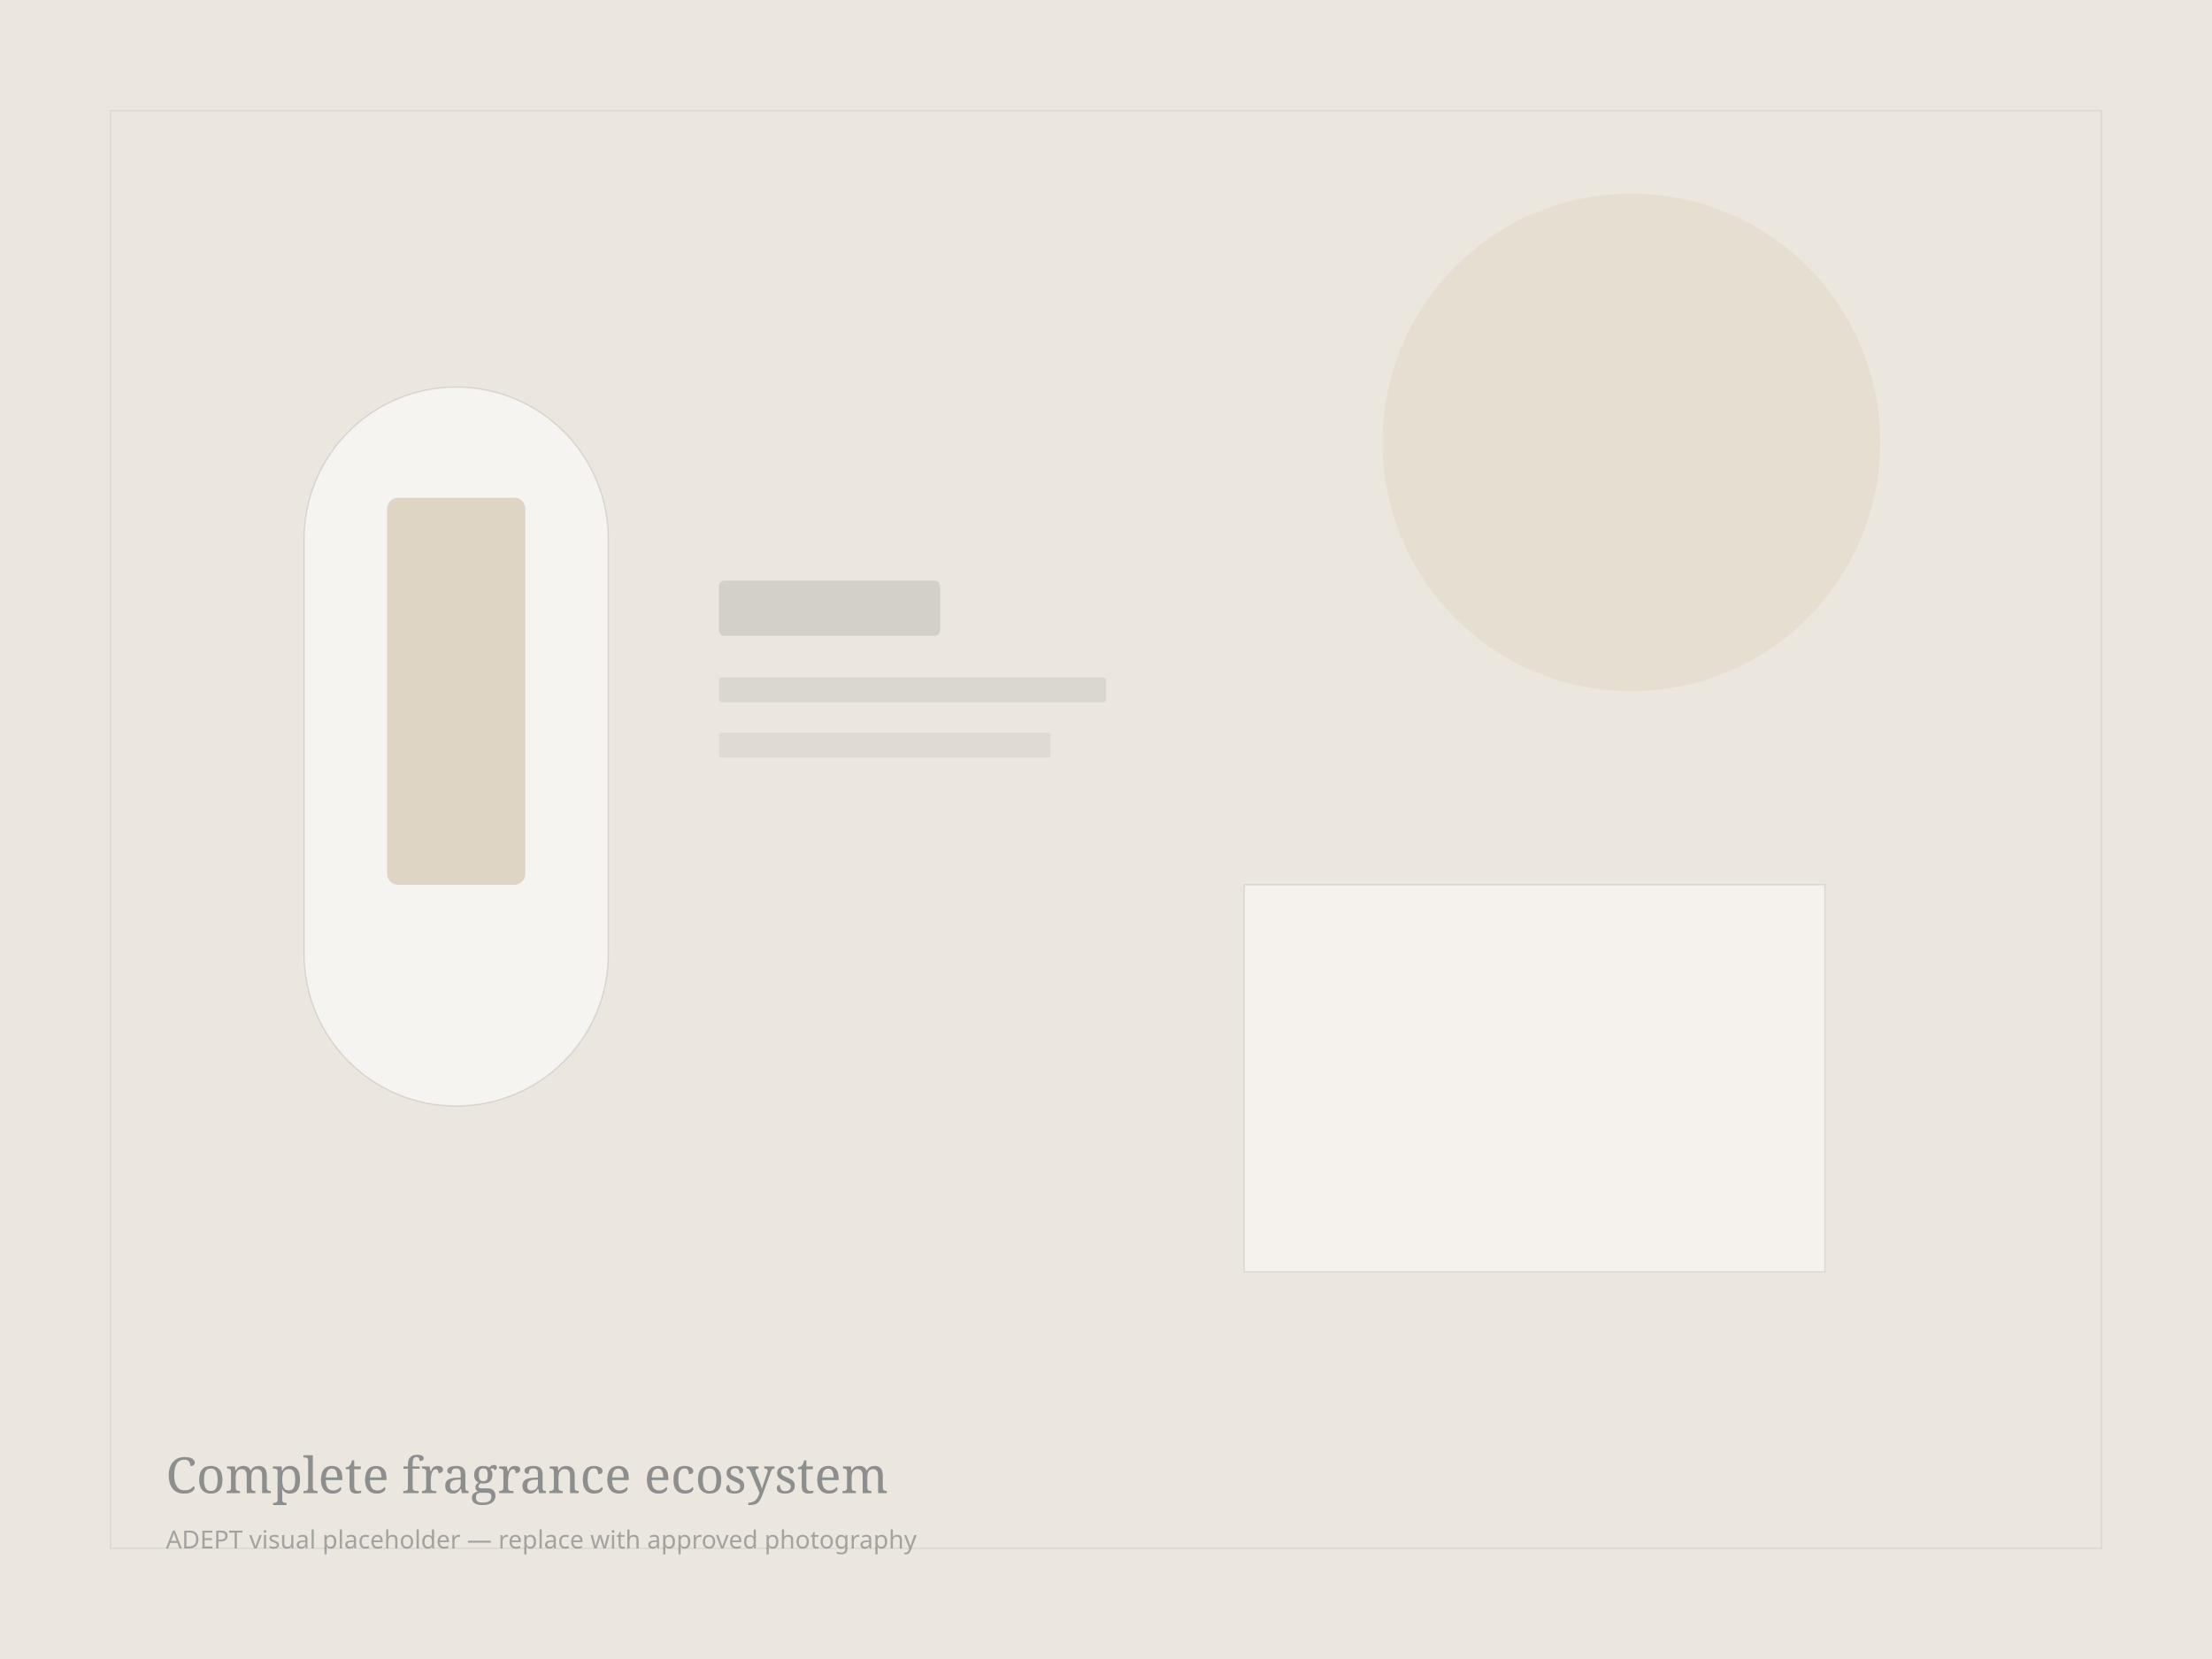
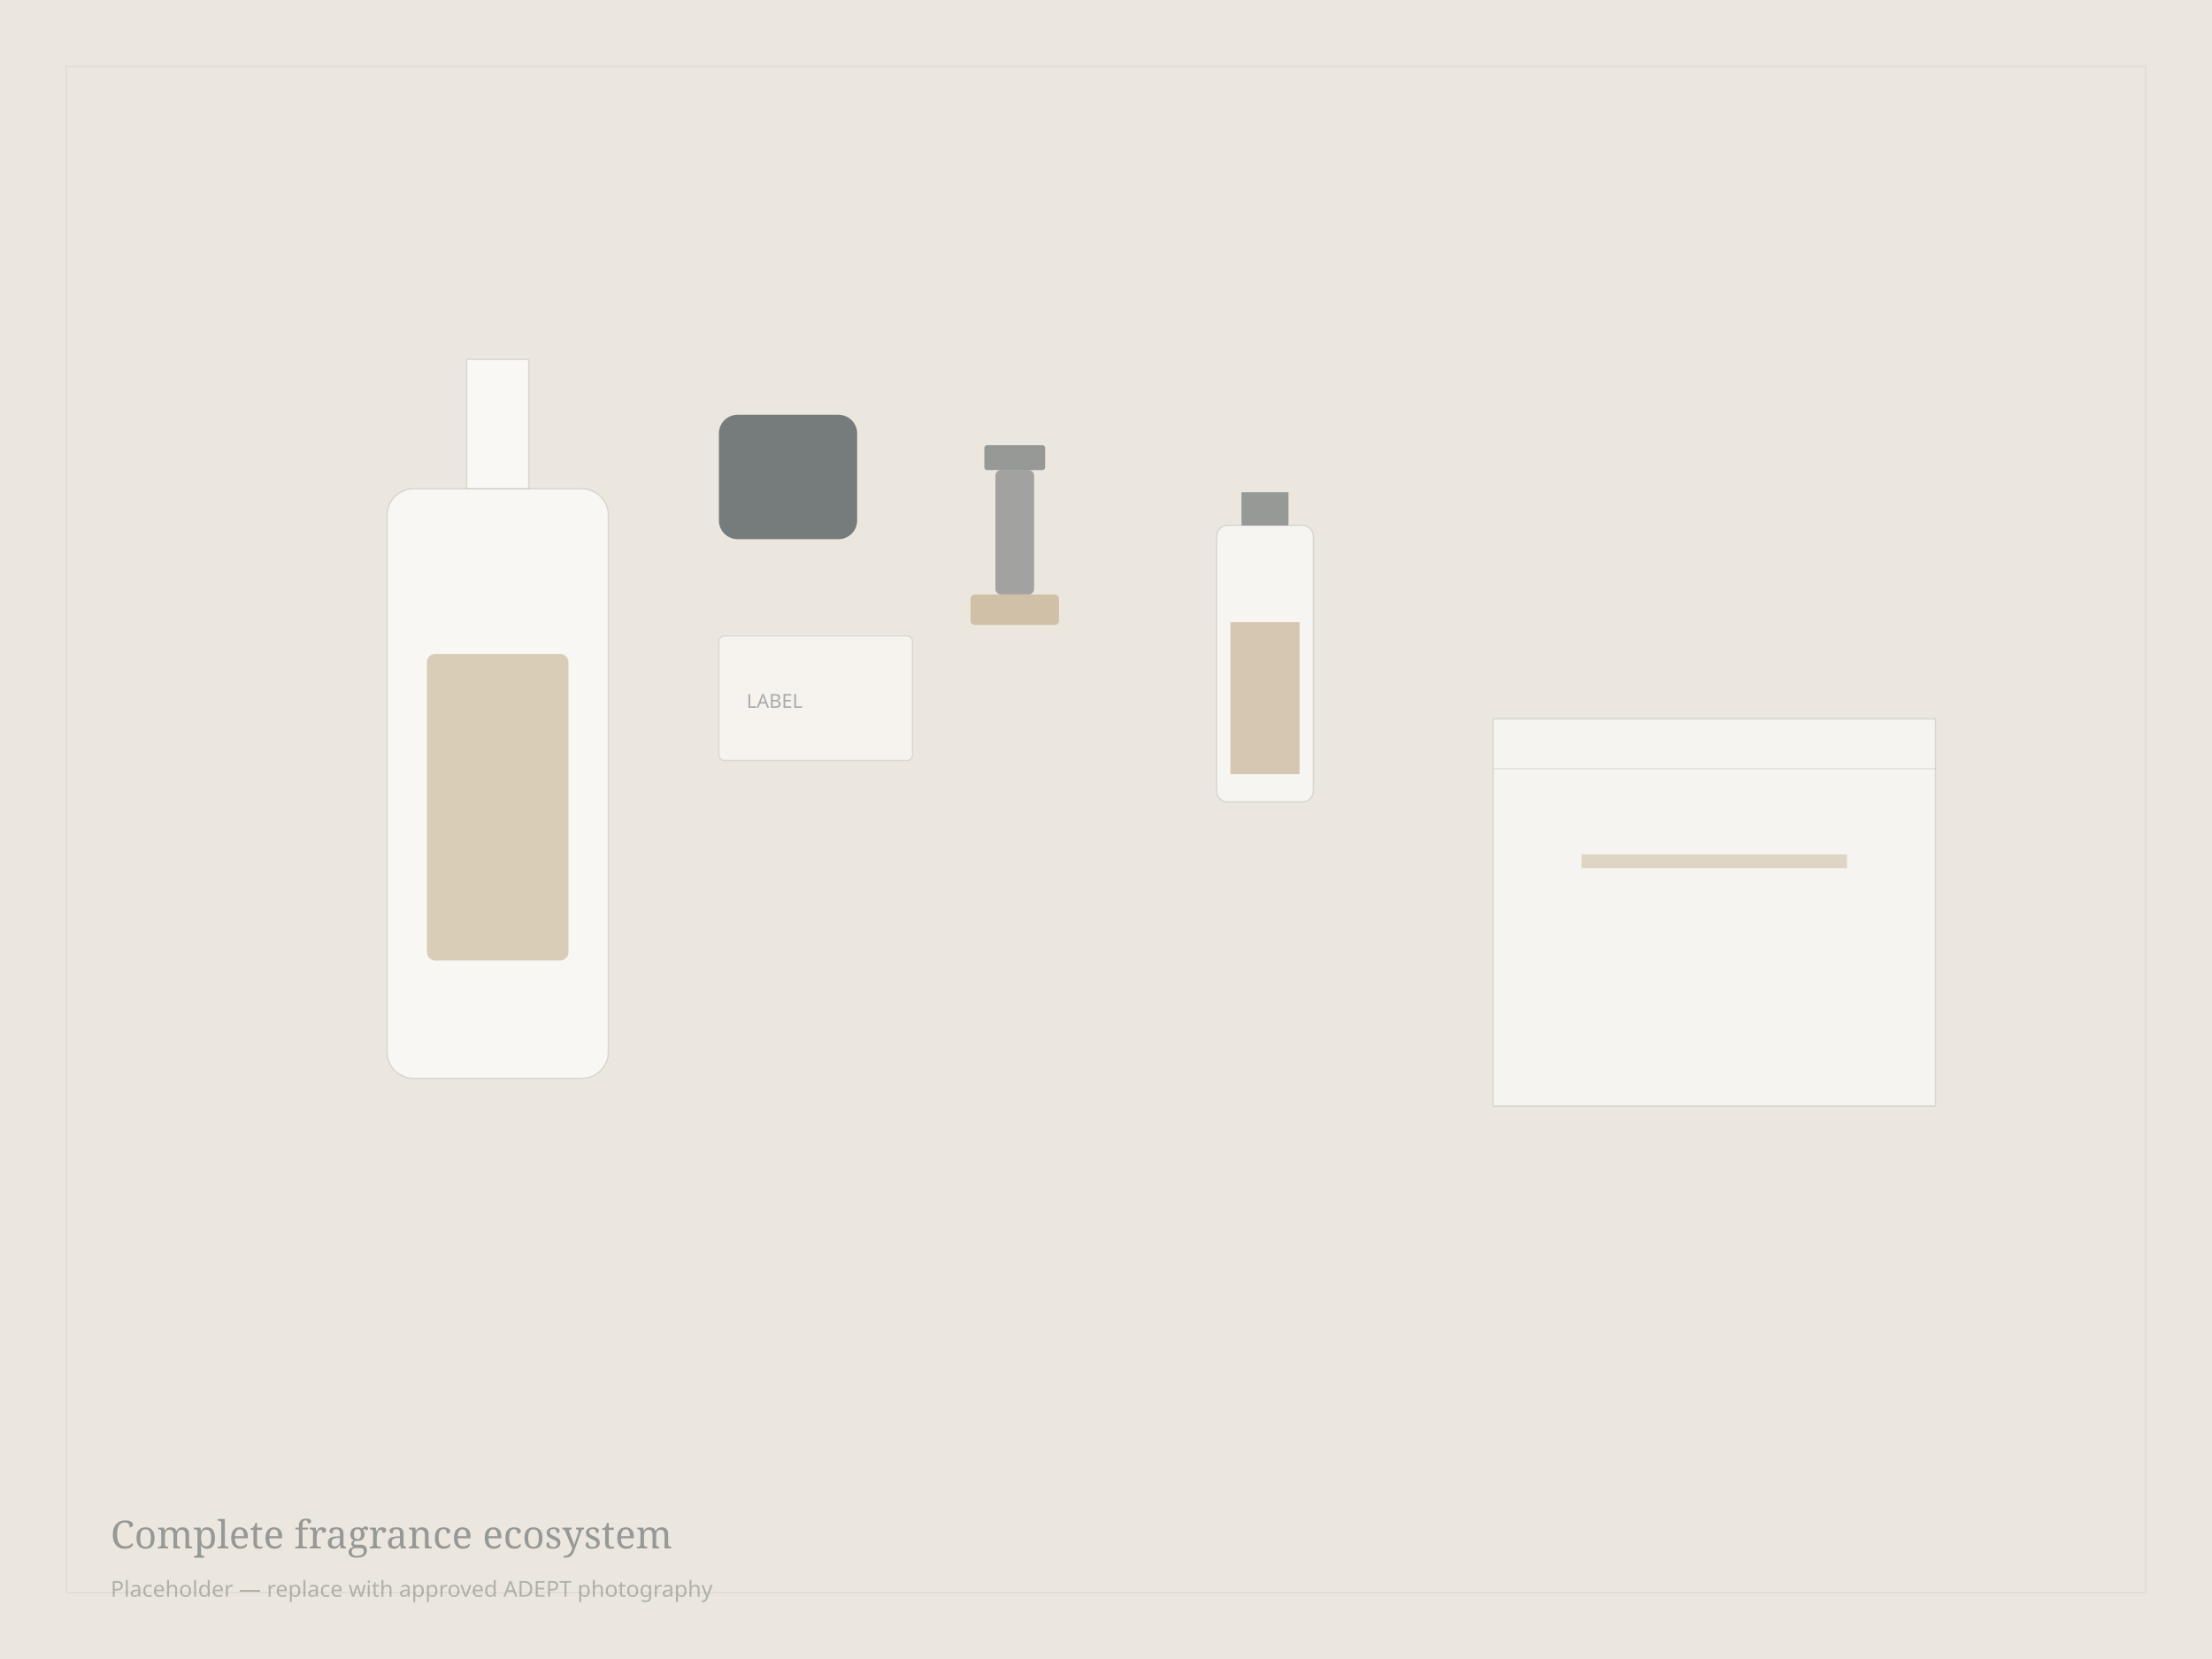
<svg xmlns="http://www.w3.org/2000/svg" width="1600" height="1200" viewBox="0 0 1600 1200" role="img">
  <rect width="1600" height="1200" fill="#ECE7DE" />
-   <rect x="80" y="80" width="1440" height="1040" fill="none" stroke="#17252B" stroke-opacity="0.08" stroke-width="1" />
-   <circle cx="1180" cy="320" r="180" fill="#B49A73" fill-opacity="0.12" />
-   <rect x="220" y="280" width="220" height="520" rx="110" fill="#ffffff" fill-opacity="0.55" stroke="#17252B" stroke-opacity="0.12" />
-   <rect x="280" y="360" width="100" height="280" rx="8" fill="#B49A73" fill-opacity="0.35" />
-   <rect x="520" y="420" width="160" height="40" rx="4" fill="#17252B" fill-opacity="0.12" />
-   <rect x="520" y="490" width="280" height="18" rx="2" fill="#17252B" fill-opacity="0.08" />
-   <rect x="520" y="530" width="240" height="18" rx="2" fill="#17252B" fill-opacity="0.06" />
-   <rect x="900" y="640" width="420" height="280" fill="#ffffff" fill-opacity="0.45" stroke="#17252B" stroke-opacity="0.1" />
-   <text x="120" y="1080" font-family="Georgia, serif" font-size="36" fill="#17252B" fill-opacity="0.45">Complete fragrance ecosystem</text>
-   <text x="120" y="1120" font-family="system-ui,sans-serif" font-size="18" fill="#17252B" fill-opacity="0.35">ADEPT visual placeholder — replace with approved photography</text>
+   <rect x="48" y="48" width="1504" height="1104" fill="none" stroke="#17252B" stroke-opacity="0.06" stroke-width="1" />
+   <rect x="337.6" y="260" width="44.8" height="93.6" fill="#ffffff" fill-opacity="0.7" stroke="#17252B" stroke-opacity="0.12" />
+   <rect x="280" y="353.6" width="160" height="426.4" rx="19.2" fill="#ffffff" fill-opacity="0.65" stroke="#17252B" stroke-opacity="0.12" />
+   <rect x="308.8" y="472.992" width="102.4" height="221.728" rx="6" fill="#B49A73" fill-opacity="0.45" />
+   <rect x="520" y="300" width="100" height="90" rx="13.5" fill="#17252B" fill-opacity="0.55" />
+   <rect x="720" y="340" width="28" height="90" rx="4" fill="#17252B" fill-opacity="0.35" />
+   <rect x="702" y="430" width="64" height="22" rx="3" fill="#B49A73" fill-opacity="0.5" />
+   <rect x="712" y="322" width="44" height="18" rx="2" fill="#17252B" fill-opacity="0.4" />
+   <rect x="880" y="380" width="70" height="200" rx="8" fill="#ffffff" fill-opacity="0.6" stroke="#17252B" stroke-opacity="0.12" />
+   <rect x="890" y="450" width="50" height="110" fill="#B49A73" fill-opacity="0.5" />
+   <rect x="898" y="356" width="34" height="24" fill="#17252B" fill-opacity="0.4" />
+   <rect x="1080" y="520" width="320" height="280" fill="#ffffff" fill-opacity="0.55" stroke="#17252B" stroke-opacity="0.12" />
+   <line x1="1080" y1="556" x2="1400" y2="556" stroke="#17252B" stroke-opacity="0.08" />
+   <rect x="1144" y="618" width="192" height="10" fill="#B49A73" fill-opacity="0.35" />
+   <rect x="520" y="460" width="140" height="90" rx="4" fill="#ffffff" fill-opacity="0.5" stroke="#17252B" stroke-opacity="0.1" />
+   <text x="540" y="512" font-family="system-ui,sans-serif" font-size="14" fill="#17252B" fill-opacity="0.35">LABEL</text>
+   <text x="80" y="1120" font-family="Georgia, serif" font-size="28" fill="#17252B" fill-opacity="0.4">Complete fragrance ecosystem</text>
+   <text x="80" y="1155" font-family="system-ui,sans-serif" font-size="16" fill="#17252B" fill-opacity="0.28">Placeholder — replace with approved ADEPT photography</text>
</svg>
